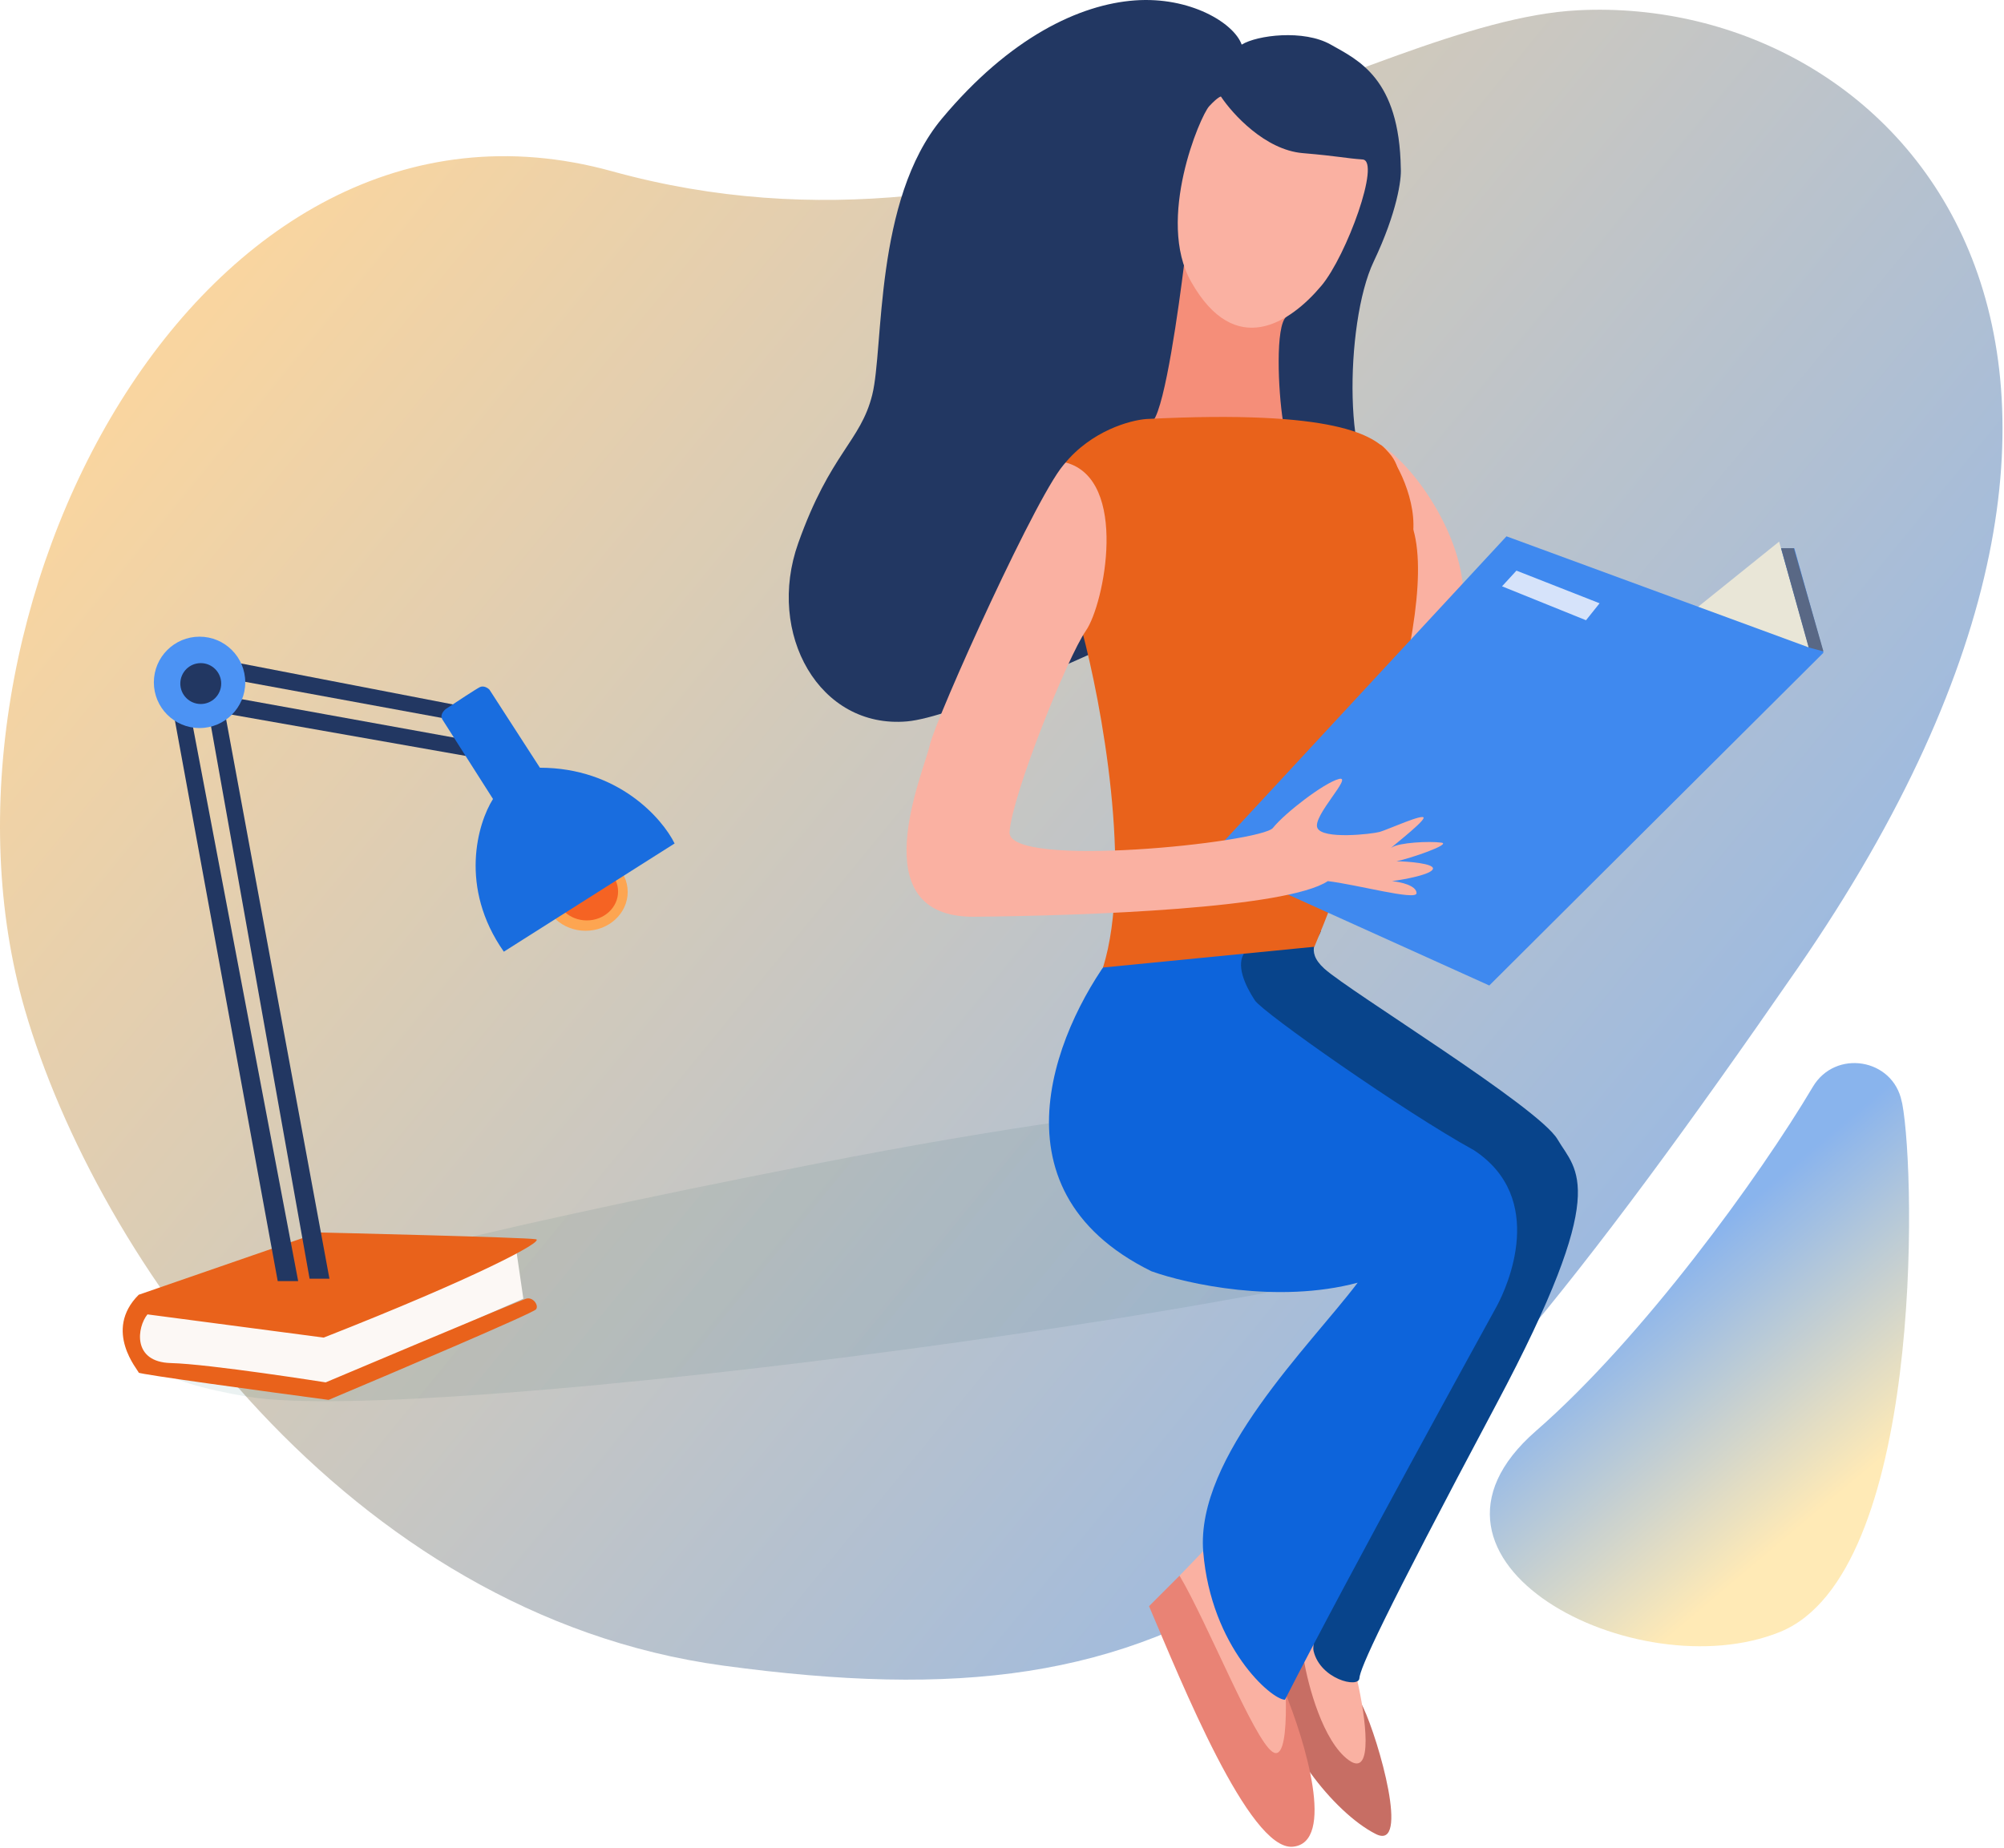
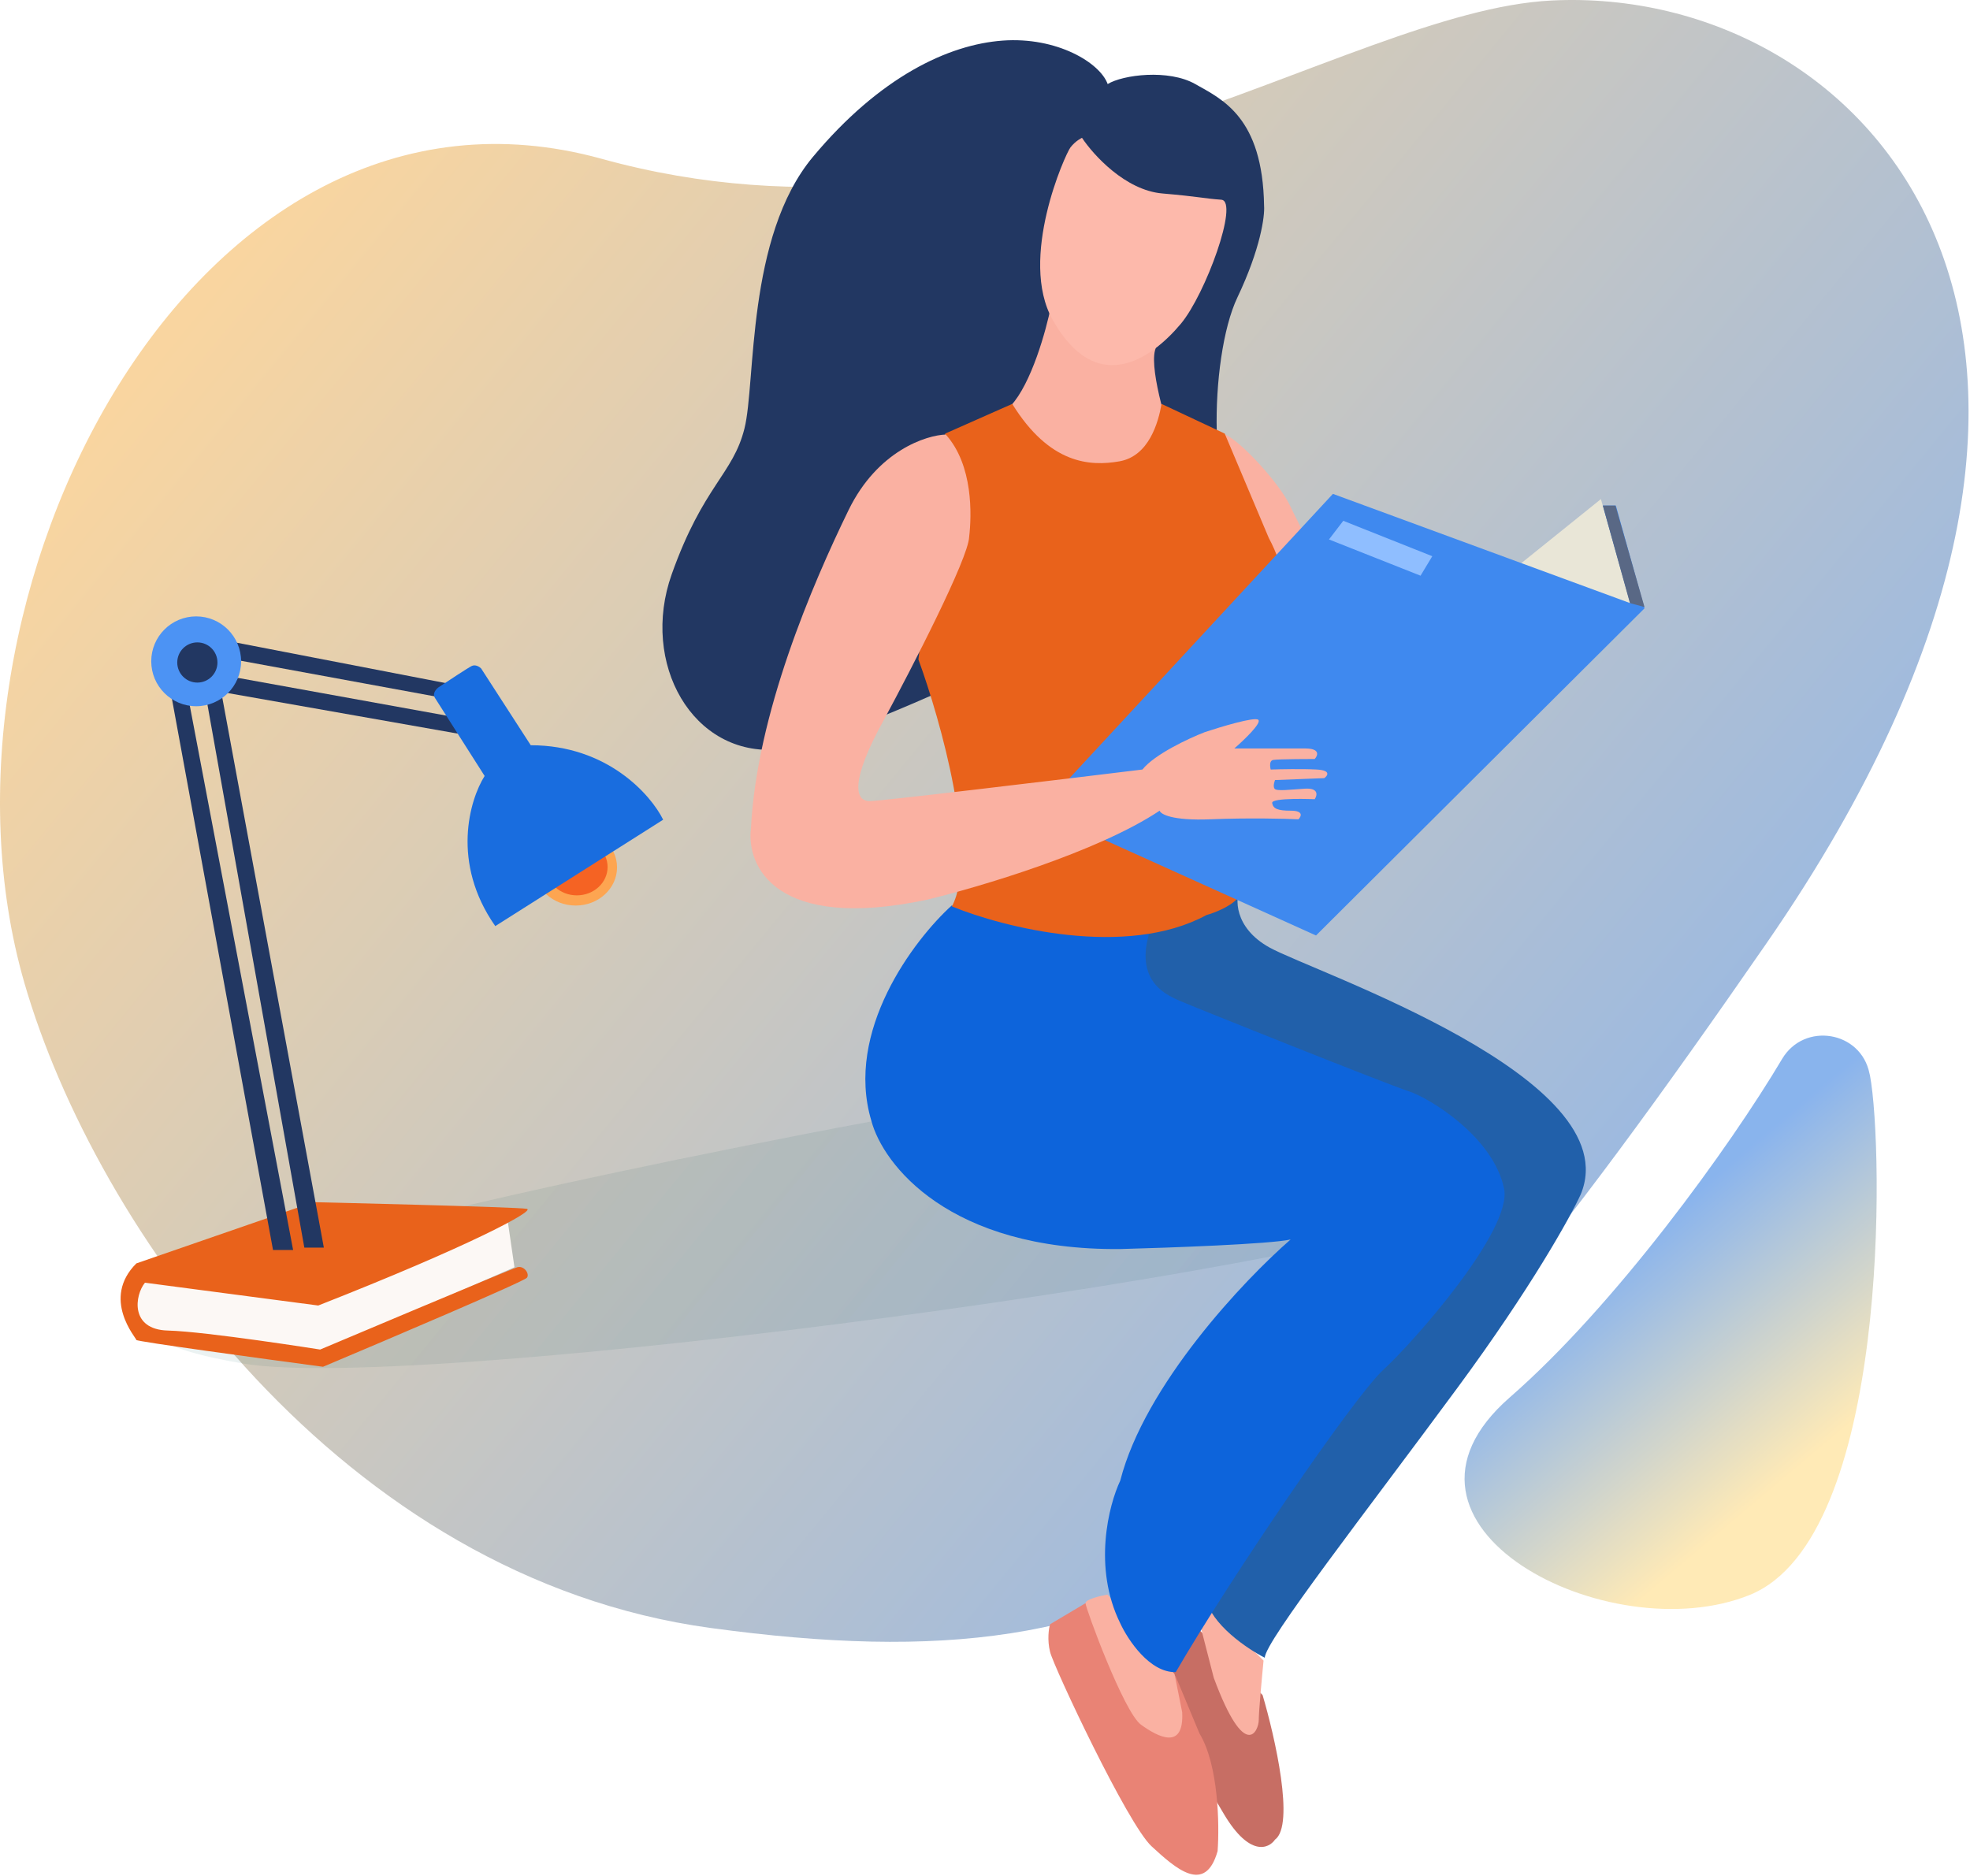
- <svg xmlns="http://www.w3.org/2000/svg" width="1029" height="949" viewBox="0 0 1029 949" fill="none">
-   <path opacity="0.49" fill-rule="evenodd" clip-rule="evenodd" d="M314.27 87.959C526.866 146.767 700.677 10.816 810.333 5.273C975.208 -3.042 1143.07 178.995 922.76 497.694C702.454 816.392 612.146 888.241 371.247 855.461C178.497 829.238 49.795 646.508 12.734 518.463C-45.257 317.984 101.674 29.169 314.27 87.959Z" fill="url(#paint0_linear)" />
-   <path opacity="0.49" fill-rule="evenodd" clip-rule="evenodd" d="M976.492 565.771C972.015 543.545 942.416 538.712 930.85 558.202C903.507 604.271 843.562 687.082 788.716 734.909C711.751 802.014 840.453 867.928 913.918 838.205C987.383 808.481 983.812 604.093 976.759 566.872L976.492 565.771Z" fill="url(#paint1_linear)" />
+ <svg xmlns="http://www.w3.org/2000/svg" width="1029" height="980" viewBox="0 0 1029 980" fill="none">
+   <path opacity="0.49" fill-rule="evenodd" clip-rule="evenodd" d="M314.27 82.959C526.866 141.767 700.677 5.816 810.333 0.273C975.208 -8.042 1143.07 173.995 922.76 492.694C702.454 811.392 612.146 883.241 371.247 850.461C178.497 824.238 49.795 641.508 12.734 513.463C-45.257 312.984 101.674 24.169 314.27 82.959Z" fill="url(#paint0_linear)" />
+   <path opacity="0.49" fill-rule="evenodd" clip-rule="evenodd" d="M976.492 560.771C972.015 538.545 942.416 533.712 930.85 553.202C903.507 599.271 843.562 682.082 788.716 729.909C711.751 797.014 840.453 862.928 913.918 833.205C987.383 803.481 983.812 599.093 976.759 561.872L976.492 560.771Z" fill="url(#paint1_linear)" />
  <g style="mix-blend-mode:multiply" opacity="0.4">
-     <path d="M127.054 717.322C219.764 733.027 715.861 666.32 785 629.5C834.026 583.431 798.405 523.695 420.374 597.437C42.343 671.179 34.344 701.616 127.054 717.322Z" fill="#CCDFDE" />
+     <path d="M127.055 712.322C219.764 728.027 715.861 661.32 785 624.5C834.027 578.431 798.405 518.695 420.374 592.437C42.343 666.179 34.345 696.616 127.055 712.322Z" fill="#CCDFDE" />
  </g>
-   <path d="M706.5 942C724.1 950.8 708 894 700 877C692 860 680 848.5 680 848.5C673 848.5 658.6 852.9 657 870.5C655 892.5 684.5 931 706.5 942Z" fill="#C76E64" />
-   <path d="M692.5 904C705.7 913.6 701 881 697 863.5L677 835.5L669.5 852.5C671.667 865.667 679.3 894.4 692.5 904Z" fill="#FAB1A2" />
-   <path d="M590 824.95L605.674 809.276L655.64 853.924L659.402 868.082C670.149 894.133 686.056 946.688 663.701 948.501C641.346 950.313 606.659 864.027 590 824.95Z" fill="#E98375" />
-   <path d="M605.674 809.277L621.348 793C621.348 799.752 642.648 827.563 658.121 840.021C660.532 862.728 662.943 906.454 653.298 899.702C643.653 892.95 620.142 833.792 605.674 809.277Z" fill="#FAB1A2" />
-   <path d="M678.274 478C679.131 474.129 644.705 484.404 635 487L615 534.855L739.994 631.418L730.01 679.276C710.342 730.672 671.705 836.371 674.5 848C677.994 862.536 697.612 867.192 698 862C698.388 856.808 708.94 832.849 768.332 721.231C827.723 609.613 809.479 601.826 799.774 585.213C790.07 568.6 693.198 509.44 680 497.5C669.442 487.948 677.416 481.871 678.274 478Z" fill="#08448B" />
-   <path d="M591.234 652.933C504.481 610.235 544.525 523.388 574 486.5C580.914 494.824 644.308 482.476 639.312 488.896C634.317 495.315 639.213 505.932 644.308 513.767C648.383 520.034 721.144 571.159 756.806 590.746C794.36 615.425 774.152 660.605 768.451 671.051C762.75 681.497 692.786 808.201 659.793 873C652.879 873 621.908 846.073 617.832 797.107C613.757 748.14 672.868 690.964 697.127 658.809C656.08 669.778 609.429 659.462 591.234 652.933Z" fill="#0D64DB" />
-   <path d="M750.92 314.101C756.011 278.463 722.561 232.869 704.593 226.419C686.624 219.968 673.12 344.315 662.686 395.971L735.268 415.578C738.364 396.601 745.829 349.738 750.92 314.101Z" fill="#FAB1A2" />
-   <path d="M683.326 22.913C669.394 15.001 645.487 18.039 637.575 22.913C633.585 11.767 611.03 -1.855 582.708 0.209C554.387 2.273 518.554 19.129 483.639 60.923C448.724 102.718 453.884 178.74 447.864 202.82C441.844 226.899 426.365 232.575 409.853 279.014C393.342 325.452 420.689 374.471 465.752 370.515C510.814 366.559 731.974 254.331 710.914 252.087C689.854 249.842 690.205 166.185 705.341 134.366C717.45 108.91 719.674 91.883 719.273 86.551C718.585 40.112 697.257 30.824 683.326 22.913Z" fill="#223762" />
-   <path d="M592.168 216.063C598.36 207.945 605.297 157.617 608.049 135.43C627.312 141.851 666.314 157.952 660.535 162.631C654.756 167.309 656.322 200.813 658.73 216.063C660.049 219.274 658.524 226.349 641.874 228.963C621.063 232.231 584.428 226.211 592.168 216.063Z" fill="#F58E79" />
-   <path d="M678.509 146.75C691.443 131.339 709.124 82.595 699.665 81.907C690.205 81.219 688.141 80.291 668.878 78.639C649.614 76.988 632.873 58.573 626.911 49.572C626.911 49.572 625.535 49.572 620.891 54.56C616.247 59.548 593.578 112.763 611.603 144.686C634.134 184.589 662.342 166.013 678.509 146.75Z" fill="#FAB1A2" />
-   <path d="M546.417 238.423C560.314 221.224 580.415 215.777 588.728 215.204C686.834 210.25 705.337 223.87 713.021 232.357C720.705 240.844 717.394 248.151 719.917 260.707C747.574 291.804 698.232 430.714 674.898 486.268L566.369 496.932C581.642 447.81 565.509 360.998 555.533 323.733C576.035 282.591 557.998 249.717 546.417 238.423Z" fill="#E9621B" />
-   <path d="M913.523 278.175L871.732 311.811L929.152 333.216L913.523 278.175Z" fill="#E9E6D7" />
-   <path d="M773.541 275.457L623.706 437.183L620.308 440.921L764.707 506.155L936.287 335.255L921.337 281.572H914.542L928.812 332.537L773.541 275.457Z" fill="#3F89EF" />
-   <path d="M921.1 281.572H914.542L928.694 332.536L936.287 334.575L921.1 281.572Z" fill="#596885" />
-   <path d="M771.254 301.138L778.659 293.08L821.347 309.85L814.378 318.562L771.254 301.138Z" fill="#D6E3FA" />
-   <path d="M477.408 382.728C480.516 368.726 534.607 248.915 547.277 237.563C579.784 246.335 567.057 310.317 557.597 323.905C548.137 337.492 519.758 408.01 518.382 427.274C517.006 446.537 647.619 432.778 653.639 425.21C659.659 417.642 679.713 402.162 687.453 400.099C695.193 398.035 673.782 419.129 676.434 425.21C679.085 431.29 704.446 428.375 708.437 427.274C712.427 426.173 731.828 417.298 730.968 420.222C730.108 423.146 711.188 437.594 714.8 435.186C718.412 432.778 733.72 431.918 740.084 432.778C745.593 433.522 724.419 440.841 717.071 442.347C722.743 442.409 736.302 443.47 735.784 446.193C735.233 449.083 721.565 451.64 714.8 452.557C718.986 452.958 727.356 454.759 727.356 458.749C727.356 462.739 696.36 454.22 681.797 452.557C660.745 466.454 558.919 470.345 500.203 470.843C441.487 471.341 474.3 396.729 477.408 382.728Z" fill="#FAB1A2" />
-   <path d="M708.807 228.334C714.631 232.112 727.062 253.722 725.664 272.775C724.266 291.829 713.466 247.99 708.807 228.334Z" fill="#E9621B" />
-   <path d="M268.722 667L265.222 643L166.222 684C139.722 678.333 84.222 667.6 74.222 670C61.722 673 70.222 698 72.222 698.5C73.822 698.9 135.556 707.667 166.222 712L268.722 667Z" fill="#FCF8F5" />
-   <path d="M163.722 633L71.222 665C52.722 683.5 71.222 704 71.222 705C71.222 705.8 136.222 714.667 168.722 719C203.556 704.333 273.622 674.5 275.222 672.5C276.822 670.5 273.722 666 270.222 667C266.722 668 167.222 710 167.222 710C167.222 710 107.722 700.579 87.722 700.079C67.722 699.579 70.389 681.579 75.722 675.079L166.222 687C244.622 656.2 279.722 637.5 275.222 636.5C270.722 635.5 163.722 633 163.722 633Z" fill="#E9621B" />
-   <ellipse cx="300.693" cy="458.106" rx="21.613" ry="19.951" fill="#FDA551" />
-   <ellipse cx="301.311" cy="457.916" rx="16.056" ry="14.821" fill="#F56323" />
-   <path d="M234.466 379.074L124.193 359.111L118.522 366.975L242.028 388.753L234.466 379.074Z" fill="#223762" />
-   <path d="M234.617 362.199L122.845 340.585L117.287 348.613L238.323 370.844L234.617 362.199Z" fill="#223762" />
-   <path d="M142.606 657.996L89.498 368.375H98.144L153.104 657.996H142.606Z" fill="#223762" />
-   <path d="M158.967 656.76L107.406 367.757H115.8L169.159 656.76H158.967Z" fill="#223762" />
-   <circle cx="102.466" cy="350.466" r="23.466" fill="#4C93F4" />
-   <circle cx="103.084" cy="351.083" r="10.498" fill="#223762" />
-   <path d="M253.143 410.366L227.207 369.609C225.725 367.28 227.825 364.934 229.06 364.052C234 360.758 244.374 353.924 246.351 352.936C248.327 351.948 250.467 353.348 251.291 354.171L277.227 394.31C317.243 394.31 340.009 420.247 346.39 433.215L258.701 488.792C235.482 455.693 245.321 422.717 253.143 410.366Z" fill="#196DDF" />
+   <path d="M268.723 662L265.223 638L166.223 679C139.723 673.333 84.222 662.6 74.222 665C61.722 668 70.222 693 72.222 693.5C73.823 693.9 135.556 702.667 166.223 707L268.723 662Z" fill="#FCF8F5" />
+   <path d="M163.723 628L71.223 660C52.723 678.5 71.223 699 71.223 700C71.223 700.8 136.223 709.667 168.723 714C203.556 699.333 273.623 669.5 275.223 667.5C276.823 665.5 273.723 661 270.223 662C266.723 663 167.223 705 167.223 705C167.223 705 107.722 695.579 87.722 695.079C67.723 694.579 70.389 676.579 75.722 670.079L166.223 682C244.623 651.2 279.723 632.5 275.223 631.5C270.723 630.5 163.723 628 163.723 628Z" fill="#E9621B" />
+   <ellipse cx="300.693" cy="453.106" rx="21.613" ry="19.951" fill="#FDA551" />
+   <ellipse cx="301.311" cy="452.916" rx="16.056" ry="14.821" fill="#F56323" />
+   <path d="M234.467 374.074L124.194 354.112L118.522 361.976L242.028 383.753L234.467 374.074Z" fill="#223762" />
+   <path d="M234.618 357.199L122.845 335.586L117.287 343.614L238.323 365.845L234.618 357.199Z" fill="#223762" />
+   <path d="M142.606 652.996L89.498 363.375H98.144L153.104 652.996H142.606Z" fill="#223762" />
+   <path d="M158.967 651.761L107.407 362.757H115.8L169.16 651.761H158.967Z" fill="#223762" />
+   <circle cx="102.466" cy="345.466" r="23.466" fill="#4C93F4" />
+   <circle cx="103.084" cy="346.084" r="10.498" fill="#223762" />
+   <path d="M253.144 405.366L227.207 364.609C225.725 362.28 227.825 359.934 229.06 359.052C234 355.758 244.375 348.924 246.351 347.936C248.327 346.948 250.468 348.348 251.291 349.171L277.227 389.31C317.243 389.31 340.009 415.247 346.391 428.215L258.701 483.792C235.482 450.693 245.322 417.717 253.144 405.366Z" fill="#196DDF" />
+   <path d="M666 961C676.4 953.4 666 907.5 659.5 885.5L627 852L600.5 879C608 892.833 626.3 926 639.5 948C652.7 970 662.667 965.833 666 961Z" fill="#C76E64" />
+   <path d="M657.5 898.5C657.5 894.1 659.167 876 660 867.5L634 841.5H625L634 876.5C650.5 921 657.5 904 657.5 898.5Z" fill="#FAB1A2" />
+   <path d="M548.5 848.5L567 837.5L614 875.5L626.5 905.5C636.5 921.9 637 953.333 636 967C629.5 990 614 976 601.5 964.5C589 953 550.5 871 548.5 863C546.9 856.6 547.833 850.667 548.5 848.5Z" fill="#E98375" />
+   <path d="M567 837.5C567 835.5 574.667 833.667 578.5 833L613.5 874.5L617.5 894.5C618.5 914.5 605 907.5 596 901C587 894.5 567 840 567 837.5Z" fill="#FAB1A2" />
+   <path d="M663.142 495C644.342 484.6 645 468.667 648 464C628 478.8 603.309 487.5 593.142 488L600.142 533L761.642 635.5C716.475 696 626.842 820.5 629.642 834.5C632.442 848.5 651.475 861.333 660.642 866C660.642 857.5 714.142 789 761.642 724.5C799.642 672.9 820.142 636 825.642 624C851.142 563 686.642 508 663.142 495Z" fill="#2160AA" />
+   <path d="M455.142 585.5C441.142 538.7 477.309 491 497.142 473C534.342 489 581.309 489.667 600.142 488C592.642 514 611.142 520.5 616.642 523C621.042 525 724.642 566.5 735.642 570C746.642 573.5 780.142 594 785.642 621C790.042 642.6 738.142 701.333 722.642 715.5C707.142 729.667 641.975 825.5 614.142 873.5C600.542 873.9 589.142 856.667 585.142 848C570.742 818.8 579.142 786.167 585.142 773.5C597.942 723.5 649.809 668.667 674.142 647.5C663.742 649.9 610.475 651.833 585.142 652.5C495.542 653.3 461.142 608.167 455.142 585.5Z" fill="#0D64DB" />
+   <path d="M673.957 264.421C668.542 252.746 648.489 230.825 640 227L649.987 465C664.302 426.581 692.533 343.256 690.935 317.31C689.337 291.365 679.371 276.097 673.957 264.421Z" fill="#FAB1A2" />
+   <path d="M624.326 43.913C610.394 36.001 586.487 39.039 578.575 43.913C574.585 32.767 552.03 19.145 523.708 21.209C495.387 23.273 459.554 40.129 424.639 81.924C389.724 123.718 394.884 199.74 388.864 223.82C382.844 247.899 367.365 253.575 350.853 300.014C334.342 346.452 361.689 395.471 406.752 391.515C451.814 387.559 672.974 275.331 651.914 273.087C630.854 270.842 631.205 187.185 646.341 155.366C658.45 129.91 660.674 112.883 660.273 107.551C659.585 61.112 638.257 51.824 624.326 43.913Z" fill="#223762" />
+   <path d="M527.94 212C538.747 200.4 546.453 172.5 548.954 160C570.303 164.5 611.399 174.8 604.994 180C598.59 185.2 607.663 217.167 613 232.5L573.972 248C554.125 240.833 517.132 223.6 527.94 212Z" fill="#FAB1A2" />
+   <path d="M493.722 226.5L528.722 211C548.222 242.5 569.322 243.7 584.722 241C600.122 238.3 605.055 220.667 606.722 211L639.722 226.5L662.722 281C695.222 341 651.222 464 646.222 469.5C642.222 473.9 633.888 477 630.222 478C588.222 500.8 524.055 484.5 497.222 473.5C511.222 447.1 491.388 376.5 479.722 344.5L493.722 226.5Z" fill="#E9621B" />
+   <path d="M693.946 296.682L701.351 288.623L744.039 305.393L737.069 314.105L693.946 296.682Z" fill="#D6E3FA" />
+   <path d="M836.215 260.718L794.424 294.355L851.844 315.76L836.215 260.718Z" fill="#E9E6D7" />
+   <path d="M696.233 258L546.398 419.727L543 423.464L687.399 488.698L858.979 317.798L844.029 264.116H837.234L851.504 315.08L696.233 258Z" fill="#3F89EF" />
+   <path d="M843.792 264.115H837.234L851.385 315.08L858.979 317.118L843.792 264.115Z" fill="#596885" />
+   <path d="M616.766 169.177C629.7 153.767 647.381 105.023 637.921 104.335C628.462 103.647 626.398 102.718 607.134 101.067C587.871 99.416 571.13 81.001 565.167 72C565.167 72 561.856 73.488 559.148 76.988C556.439 80.488 531.835 135.191 549.86 167.113C572.391 207.016 600.598 188.441 616.766 169.177Z" fill="#FDB9AB" />
+   <path d="M443.222 266.5C458.422 235.3 484 227.333 494 227C508.4 243 507.555 269.167 506.222 280.5C505.822 291.7 476.388 348.833 461.722 376C443.722 408.5 446.722 418.5 454.222 418.5C460.222 418.5 551.722 407.5 596.722 402C603.122 394 621.055 385.667 629.222 382.5C637.722 379.667 655.222 374.4 657.222 376C659.222 377.6 649.722 386.667 644.722 391H681.722C689.722 391 688.388 394.667 686.722 396.5C686.722 396.5 667.5 396.5 665 397C662.5 397.5 663.722 402 663.722 402C668.555 401.833 680.122 401.6 687.722 402C695.322 402.4 693.555 405.167 691.722 406.5L666 407.5C666 407.5 664.722 410.5 665.722 412C666.722 413.5 674.522 412.4 681.722 412C688.922 411.6 688.055 415.5 686.722 417.5C686.722 417.5 664 416.5 664.5 419.5C665 422.5 667.422 423.5 674.222 423.5C681.022 423.5 679.722 426.5 678.222 428C671.222 427.667 652.222 427.2 632.222 428C612.222 428.8 606.222 425.333 605.722 423.5C573.322 445.1 511.222 463.5 484.222 470C405.022 486.8 389.888 452.333 392.222 433C395.222 373 424.222 305.5 443.222 266.5Z" fill="#FAB1A2" />
+   <path d="M694.167 281.81L701.636 272.066L748.136 290.566L741.998 300.741L694.167 281.81Z" fill="#8FBEFF" />
  <defs>
-     <linearGradient id="paint0_linear" x1="110.5" y1="150" x2="923.509" y2="817.496" gradientUnits="userSpaceOnUse">
+     <linearGradient id="paint0_linear" x1="110.5" y1="145" x2="923.509" y2="812.496" gradientUnits="userSpaceOnUse">
      <stop stop-color="#F3AA3D" />
      <stop offset="1" stop-color="#0F66DB" />
    </linearGradient>
-     <linearGradient id="paint1_linear" x1="849.081" y1="658.452" x2="962.865" y2="793.338" gradientUnits="userSpaceOnUse">
+     <linearGradient id="paint1_linear" x1="849.081" y1="653.452" x2="962.865" y2="788.338" gradientUnits="userSpaceOnUse">
      <stop stop-color="#0F66DB" />
      <stop offset="0.82" stop-color="#FFD46A" />
    </linearGradient>
  </defs>
</svg>
